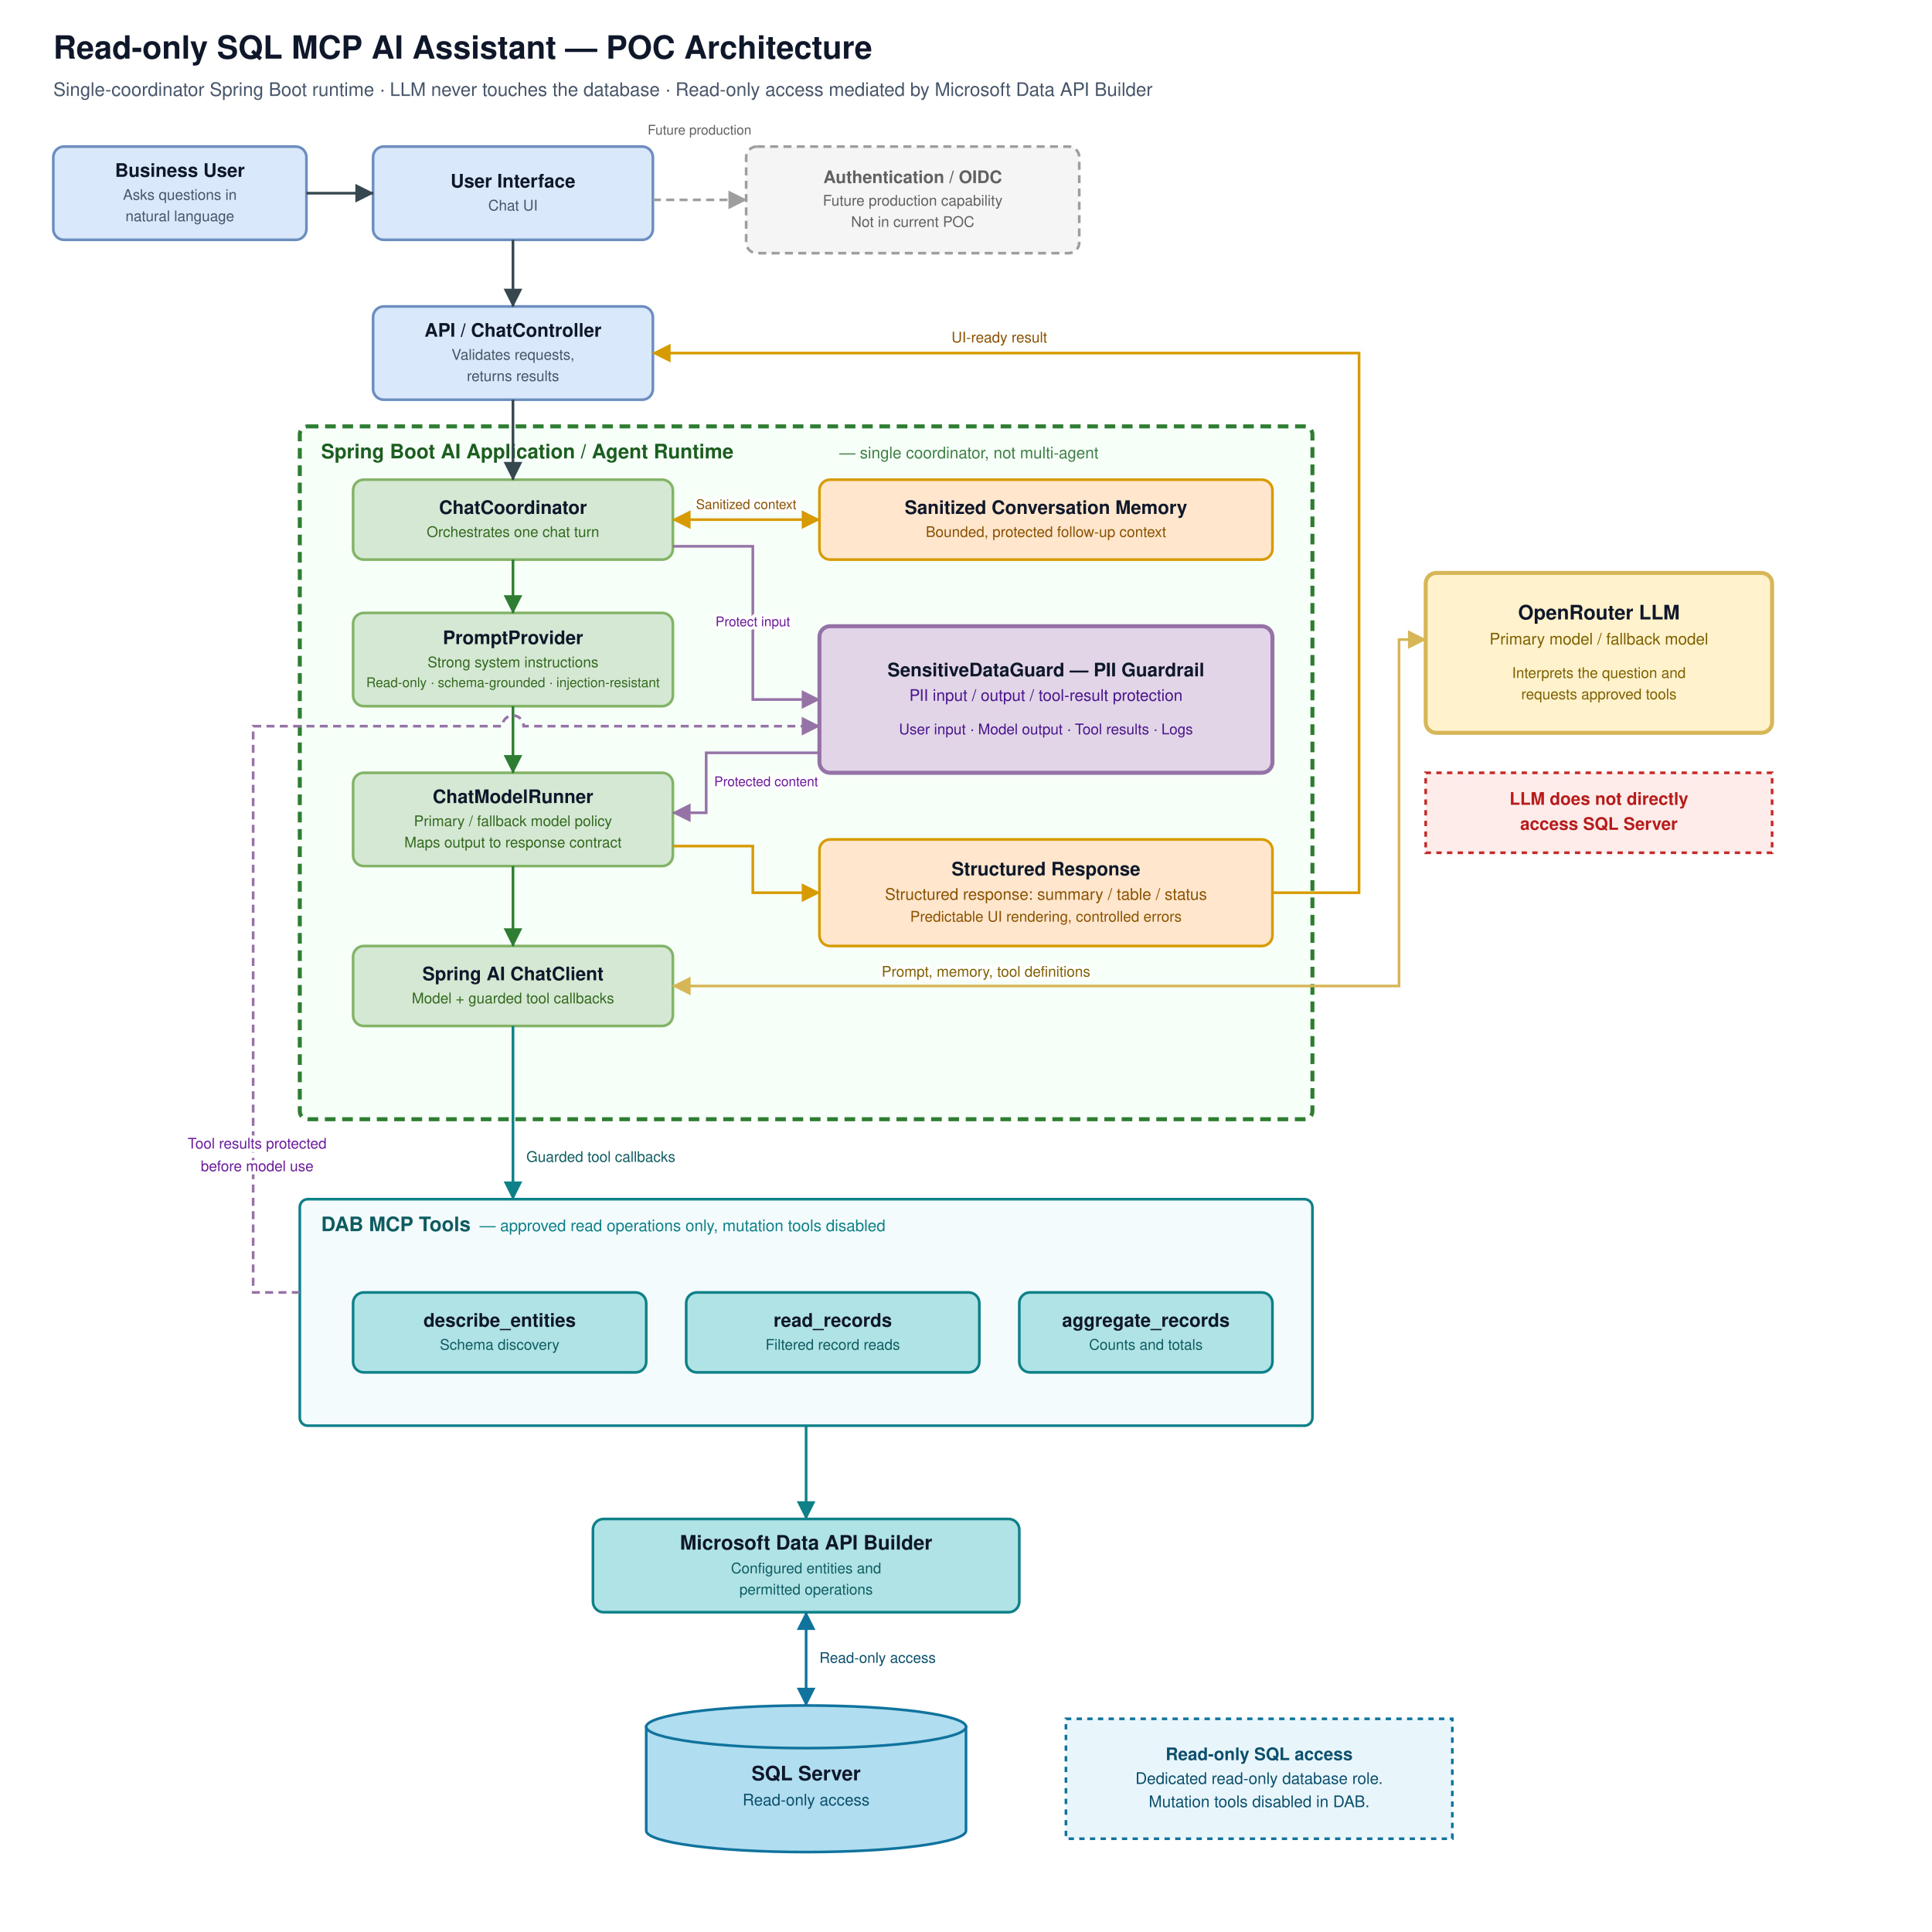
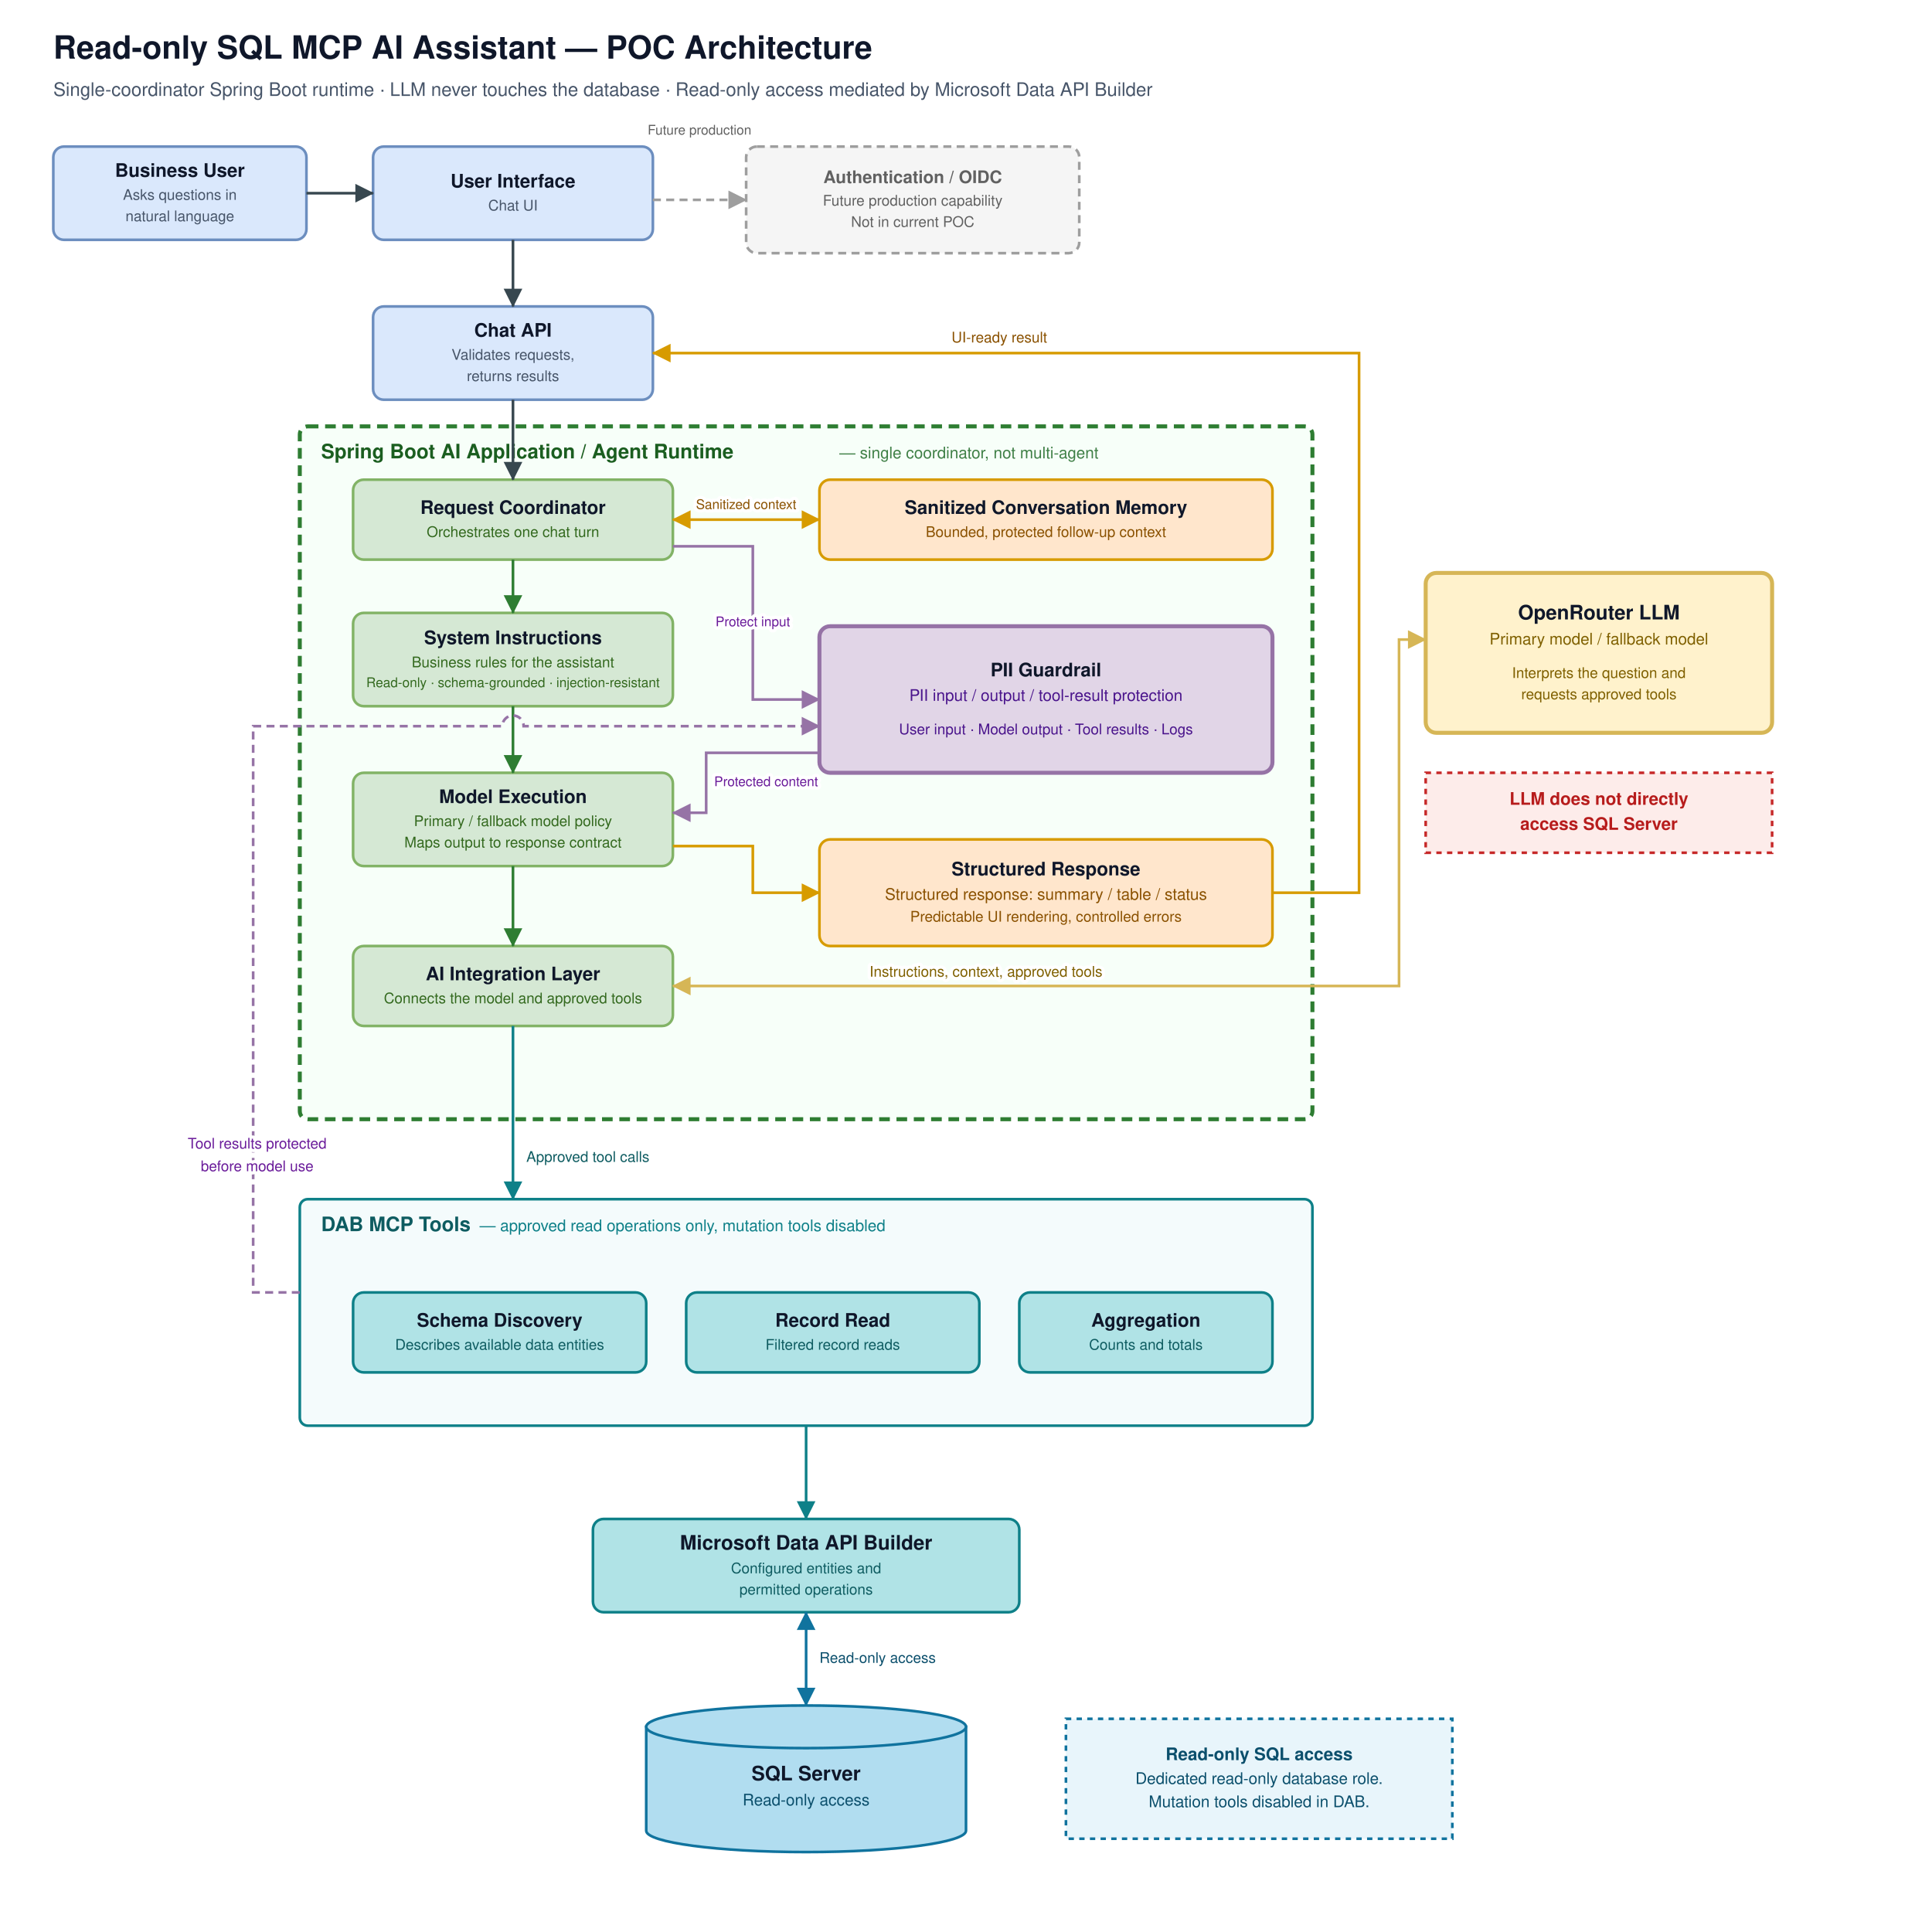
<svg xmlns="http://www.w3.org/2000/svg" viewBox="20 0 1450 1450" width="1450" height="1450">
  <rect x="20" y="0" width="1450" height="1450" fill="#ffffff" />
  <defs>
    <marker id="a37474f" viewBox="0 0 10 10" refX="9.5" refY="5" markerWidth="7" markerHeight="7" orient="auto-start-reverse">
      <path d="M0,0 L10,5 L0,10 z" fill="#37474f" />
    </marker>
    <marker id="a9e9e9e" viewBox="0 0 10 10" refX="9.5" refY="5" markerWidth="7" markerHeight="7" orient="auto-start-reverse">
      <path d="M0,0 L10,5 L0,10 z" fill="#9e9e9e" />
    </marker>
    <marker id="a2e7d32" viewBox="0 0 10 10" refX="9.5" refY="5" markerWidth="7" markerHeight="7" orient="auto-start-reverse">
      <path d="M0,0 L10,5 L0,10 z" fill="#2e7d32" />
    </marker>
    <marker id="ad79b00" viewBox="0 0 10 10" refX="9.5" refY="5" markerWidth="7" markerHeight="7" orient="auto-start-reverse">
      <path d="M0,0 L10,5 L0,10 z" fill="#d79b00" />
    </marker>
    <marker id="a9673a6" viewBox="0 0 10 10" refX="9.5" refY="5" markerWidth="7" markerHeight="7" orient="auto-start-reverse">
      <path d="M0,0 L10,5 L0,10 z" fill="#9673a6" />
    </marker>
    <marker id="ad6b656" viewBox="0 0 10 10" refX="9.5" refY="5" markerWidth="7" markerHeight="7" orient="auto-start-reverse">
      <path d="M0,0 L10,5 L0,10 z" fill="#d6b656" />
    </marker>
    <marker id="a0e8088" viewBox="0 0 10 10" refX="9.5" refY="5" markerWidth="7" markerHeight="7" orient="auto-start-reverse">
      <path d="M0,0 L10,5 L0,10 z" fill="#0e8088" />
    </marker>
    <marker id="a10739e" viewBox="0 0 10 10" refX="9.5" refY="5" markerWidth="7" markerHeight="7" orient="auto-start-reverse">
      <path d="M0,0 L10,5 L0,10 z" fill="#10739e" />
    </marker>
  </defs>
  <text x="60" y="44" font-family="Helvetica Neue, Helvetica, Arial, sans-serif" font-size="24" font-weight="700" fill="#0f172a" text-anchor="start">Read-only SQL MCP AI Assistant — POC Architecture</text>
  <text x="60" y="72" font-family="Helvetica Neue, Helvetica, Arial, sans-serif" font-size="14" fill="#475569" text-anchor="start">Single-coordinator Spring Boot runtime  ·  LLM never touches the database  ·  Read-only access mediated by Microsoft Data API Builder</text>
  <rect x="245" y="320" width="760" height="520" rx="6" ry="6" fill="#f7fff9" stroke="#2e7d32" stroke-width="3" stroke-dasharray="8 5" />
  <text x="261" y="344" font-family="Helvetica Neue, Helvetica, Arial, sans-serif" font-size="15" font-weight="700" fill="#1b5e20" text-anchor="start">Spring Boot AI Application / Agent Runtime</text>
  <text x="650" y="344" font-family="Helvetica Neue, Helvetica, Arial, sans-serif" font-size="12" fill="#3f7f46" text-anchor="start">— single coordinator, not multi-agent</text>
  <rect x="245" y="900" width="760" height="170" rx="6" ry="6" fill="#f4fbfc" stroke="#0e8088" stroke-width="2" />
  <text x="261" y="924" font-family="Helvetica Neue, Helvetica, Arial, sans-serif" font-size="15" font-weight="700" fill="#0e5c61" text-anchor="start">DAB MCP Tools</text>
  <text x="380" y="924" font-family="Helvetica Neue, Helvetica, Arial, sans-serif" font-size="12" fill="#0e8088" text-anchor="start">— approved read operations only, mutation tools disabled</text>
  <rect x="60" y="110" width="190" height="70" rx="8" ry="8" fill="#dae8fc" stroke="#6c8ebf" stroke-width="2" />
  <text x="155.0" y="132.7" font-family="Helvetica Neue, Helvetica, Arial, sans-serif" font-size="14" font-weight="700" fill="#0f172a" text-anchor="middle">Business User</text>
  <text x="155.0" y="150.0" font-family="Helvetica Neue, Helvetica, Arial, sans-serif" font-size="11" fill="#475569" text-anchor="middle">Asks questions in</text>
  <text x="155.0" y="166.0" font-family="Helvetica Neue, Helvetica, Arial, sans-serif" font-size="11" fill="#475569" text-anchor="middle">natural language</text>
  <rect x="300" y="110" width="210" height="70" rx="8" ry="8" fill="#dae8fc" stroke="#6c8ebf" stroke-width="2" />
  <text x="405.0" y="140.7" font-family="Helvetica Neue, Helvetica, Arial, sans-serif" font-size="14" font-weight="700" fill="#0f172a" text-anchor="middle">User Interface</text>
  <text x="405.0" y="158.0" font-family="Helvetica Neue, Helvetica, Arial, sans-serif" font-size="11" fill="#475569" text-anchor="middle">Chat UI</text>
  <rect x="580" y="110" width="250" height="80" rx="8" ry="8" fill="#f5f5f5" stroke="#9e9e9e" stroke-width="2" stroke-dasharray="6 4" />
  <text x="705.0" y="137.4" font-family="Helvetica Neue, Helvetica, Arial, sans-serif" font-size="13" font-weight="700" fill="#616161" text-anchor="middle">Authentication / OIDC</text>
  <text x="705.0" y="154.3" font-family="Helvetica Neue, Helvetica, Arial, sans-serif" font-size="11" fill="#616161" text-anchor="middle">Future production capability</text>
  <text x="705.0" y="170.3" font-family="Helvetica Neue, Helvetica, Arial, sans-serif" font-size="11" fill="#616161" text-anchor="middle">Not in current POC</text>
  <rect x="300" y="230" width="210" height="70" rx="8" ry="8" fill="#dae8fc" stroke="#6c8ebf" stroke-width="2" />
-   <text x="405.0" y="252.7" font-family="Helvetica Neue, Helvetica, Arial, sans-serif" font-size="14" font-weight="700" fill="#0f172a" text-anchor="middle">API / ChatController</text>
+   <text x="405.0" y="252.7" font-family="Helvetica Neue, Helvetica, Arial, sans-serif" font-size="14" font-weight="700" fill="#0f172a" text-anchor="middle">Chat API</text>
  <text x="405.0" y="270.0" font-family="Helvetica Neue, Helvetica, Arial, sans-serif" font-size="11" fill="#475569" text-anchor="middle">Validates requests,</text>
  <text x="405.0" y="286.0" font-family="Helvetica Neue, Helvetica, Arial, sans-serif" font-size="11" fill="#475569" text-anchor="middle">returns results</text>
  <rect x="285" y="360" width="240" height="60" rx="8" ry="8" fill="#d5e8d4" stroke="#82b366" stroke-width="2" />
-   <text x="405.0" y="385.7" font-family="Helvetica Neue, Helvetica, Arial, sans-serif" font-size="14" font-weight="700" fill="#0f172a" text-anchor="middle">ChatCoordinator</text>
+   <text x="405.0" y="385.7" font-family="Helvetica Neue, Helvetica, Arial, sans-serif" font-size="14" font-weight="700" fill="#0f172a" text-anchor="middle">Request Coordinator</text>
  <text x="405.0" y="403.0" font-family="Helvetica Neue, Helvetica, Arial, sans-serif" font-size="11" fill="#33691e" text-anchor="middle">Orchestrates one chat turn</text>
  <rect x="285" y="460" width="240" height="70" rx="8" ry="8" fill="#d5e8d4" stroke="#82b366" stroke-width="2" />
-   <text x="405.0" y="483.4" font-family="Helvetica Neue, Helvetica, Arial, sans-serif" font-size="14" font-weight="700" fill="#0f172a" text-anchor="middle">PromptProvider</text>
-   <text x="405.0" y="500.8" font-family="Helvetica Neue, Helvetica, Arial, sans-serif" font-size="11" fill="#33691e" text-anchor="middle">Strong system instructions</text>
+   <text x="405.0" y="483.4" font-family="Helvetica Neue, Helvetica, Arial, sans-serif" font-size="14" font-weight="700" fill="#0f172a" text-anchor="middle">System Instructions</text>
+   <text x="405.0" y="500.8" font-family="Helvetica Neue, Helvetica, Arial, sans-serif" font-size="11" fill="#33691e" text-anchor="middle">Business rules for the assistant</text>
  <text x="405.0" y="515.7" font-family="Helvetica Neue, Helvetica, Arial, sans-serif" font-size="10" fill="#33691e" text-anchor="middle">Read-only · schema-grounded · injection-resistant</text>
  <rect x="285" y="580" width="240" height="70" rx="8" ry="8" fill="#d5e8d4" stroke="#82b366" stroke-width="2" />
-   <text x="405.0" y="602.7" font-family="Helvetica Neue, Helvetica, Arial, sans-serif" font-size="14" font-weight="700" fill="#0f172a" text-anchor="middle">ChatModelRunner</text>
+   <text x="405.0" y="602.7" font-family="Helvetica Neue, Helvetica, Arial, sans-serif" font-size="14" font-weight="700" fill="#0f172a" text-anchor="middle">Model Execution</text>
  <text x="405.0" y="620.0" font-family="Helvetica Neue, Helvetica, Arial, sans-serif" font-size="11" fill="#33691e" text-anchor="middle">Primary / fallback model policy</text>
  <text x="405.0" y="636.0" font-family="Helvetica Neue, Helvetica, Arial, sans-serif" font-size="11" fill="#33691e" text-anchor="middle">Maps output to response contract</text>
  <rect x="285" y="710" width="240" height="60" rx="8" ry="8" fill="#d5e8d4" stroke="#82b366" stroke-width="2" />
-   <text x="405.0" y="735.7" font-family="Helvetica Neue, Helvetica, Arial, sans-serif" font-size="14" font-weight="700" fill="#0f172a" text-anchor="middle">Spring AI ChatClient</text>
-   <text x="405.0" y="753.0" font-family="Helvetica Neue, Helvetica, Arial, sans-serif" font-size="11" fill="#33691e" text-anchor="middle">Model + guarded tool callbacks</text>
+   <text x="405.0" y="735.7" font-family="Helvetica Neue, Helvetica, Arial, sans-serif" font-size="14" font-weight="700" fill="#0f172a" text-anchor="middle">AI Integration Layer</text>
+   <text x="405.0" y="753.0" font-family="Helvetica Neue, Helvetica, Arial, sans-serif" font-size="11" fill="#33691e" text-anchor="middle">Connects the model and approved tools</text>
  <rect x="635" y="360" width="340" height="60" rx="8" ry="8" fill="#ffe6cc" stroke="#d79b00" stroke-width="2" />
  <text x="805.0" y="385.7" font-family="Helvetica Neue, Helvetica, Arial, sans-serif" font-size="14" font-weight="700" fill="#0f172a" text-anchor="middle">Sanitized Conversation Memory</text>
  <text x="805.0" y="403.0" font-family="Helvetica Neue, Helvetica, Arial, sans-serif" font-size="11" fill="#8a5100" text-anchor="middle">Bounded, protected follow-up context</text>
  <rect x="635" y="470" width="340" height="110" rx="8" ry="8" fill="#e1d5e7" stroke="#9673a6" stroke-width="3" />
-   <text x="805.0" y="507.6" font-family="Helvetica Neue, Helvetica, Arial, sans-serif" font-size="14" font-weight="700" fill="#0f172a" text-anchor="middle">SensitiveDataGuard — PII Guardrail</text>
+   <text x="805.0" y="507.6" font-family="Helvetica Neue, Helvetica, Arial, sans-serif" font-size="14" font-weight="700" fill="#0f172a" text-anchor="middle">PII Guardrail</text>
  <text x="805.0" y="526.0" font-family="Helvetica Neue, Helvetica, Arial, sans-serif" font-size="12" fill="#4a148c" text-anchor="middle">PII input / output / tool-result protection</text>
  <text x="805.0" y="551.1" font-family="Helvetica Neue, Helvetica, Arial, sans-serif" font-size="11" fill="#4a148c" text-anchor="middle">User input · Model output · Tool results · Logs</text>
  <rect x="635" y="630" width="340" height="80" rx="8" ry="8" fill="#ffe6cc" stroke="#d79b00" stroke-width="2" />
  <text x="805.0" y="657.0" font-family="Helvetica Neue, Helvetica, Arial, sans-serif" font-size="14" font-weight="700" fill="#0f172a" text-anchor="middle">Structured Response</text>
  <text x="805.0" y="675.3" font-family="Helvetica Neue, Helvetica, Arial, sans-serif" font-size="12" fill="#8a5100" text-anchor="middle">Structured response: summary / table / status</text>
  <text x="805.0" y="691.7" font-family="Helvetica Neue, Helvetica, Arial, sans-serif" font-size="11" fill="#8a5100" text-anchor="middle">Predictable UI rendering, controlled errors</text>
  <rect x="1090" y="430" width="260" height="120" rx="8" ry="8" fill="#fff2cc" stroke="#d6b656" stroke-width="3" />
  <text x="1220.0" y="464.9" font-family="Helvetica Neue, Helvetica, Arial, sans-serif" font-size="15" font-weight="700" fill="#0f172a" text-anchor="middle">OpenRouter LLM</text>
  <text x="1220.0" y="483.7" font-family="Helvetica Neue, Helvetica, Arial, sans-serif" font-size="12" fill="#7f6000" text-anchor="middle">Primary model / fallback model</text>
  <text x="1220.0" y="508.8" font-family="Helvetica Neue, Helvetica, Arial, sans-serif" font-size="11" fill="#7f6000" text-anchor="middle">Interprets the question and</text>
  <text x="1220.0" y="524.8" font-family="Helvetica Neue, Helvetica, Arial, sans-serif" font-size="11" fill="#7f6000" text-anchor="middle">requests approved tools</text>
  <rect x="1090" y="580" width="260" height="60" rx="0" ry="0" fill="#fdecea" stroke="#c62828" stroke-width="2" stroke-dasharray="4 4" />
  <text x="1220.0" y="604.0" font-family="Helvetica Neue, Helvetica, Arial, sans-serif" font-size="13" font-weight="700" fill="#b71c1c" text-anchor="middle">LLM does not directly</text>
  <text x="1220.0" y="622.8" font-family="Helvetica Neue, Helvetica, Arial, sans-serif" font-size="13" font-weight="700" fill="#b71c1c" text-anchor="middle">access SQL Server</text>
  <rect x="285" y="970" width="220" height="60" rx="8" ry="8" fill="#b0e3e6" stroke="#0e8088" stroke-width="2" />
-   <text x="395.0" y="995.7" font-family="Helvetica Neue, Helvetica, Arial, sans-serif" font-size="14" font-weight="700" fill="#0f172a" text-anchor="middle">describe_entities</text>
-   <text x="395.0" y="1013.0" font-family="Helvetica Neue, Helvetica, Arial, sans-serif" font-size="11" fill="#0e5c61" text-anchor="middle">Schema discovery</text>
+   <text x="395.0" y="995.7" font-family="Helvetica Neue, Helvetica, Arial, sans-serif" font-size="14" font-weight="700" fill="#0f172a" text-anchor="middle">Schema Discovery</text>
+   <text x="395.0" y="1013.0" font-family="Helvetica Neue, Helvetica, Arial, sans-serif" font-size="11" fill="#0e5c61" text-anchor="middle">Describes available data entities</text>
  <rect x="535" y="970" width="220" height="60" rx="8" ry="8" fill="#b0e3e6" stroke="#0e8088" stroke-width="2" />
-   <text x="645.0" y="995.7" font-family="Helvetica Neue, Helvetica, Arial, sans-serif" font-size="14" font-weight="700" fill="#0f172a" text-anchor="middle">read_records</text>
+   <text x="645.0" y="995.7" font-family="Helvetica Neue, Helvetica, Arial, sans-serif" font-size="14" font-weight="700" fill="#0f172a" text-anchor="middle">Record Read</text>
  <text x="645.0" y="1013.0" font-family="Helvetica Neue, Helvetica, Arial, sans-serif" font-size="11" fill="#0e5c61" text-anchor="middle">Filtered record reads</text>
  <rect x="785" y="970" width="190" height="60" rx="8" ry="8" fill="#b0e3e6" stroke="#0e8088" stroke-width="2" />
-   <text x="880.0" y="995.7" font-family="Helvetica Neue, Helvetica, Arial, sans-serif" font-size="14" font-weight="700" fill="#0f172a" text-anchor="middle">aggregate_records</text>
+   <text x="880.0" y="995.7" font-family="Helvetica Neue, Helvetica, Arial, sans-serif" font-size="14" font-weight="700" fill="#0f172a" text-anchor="middle">Aggregation</text>
  <text x="880.0" y="1013.0" font-family="Helvetica Neue, Helvetica, Arial, sans-serif" font-size="11" fill="#0e5c61" text-anchor="middle">Counts and totals</text>
  <rect x="465" y="1140" width="320" height="70" rx="8" ry="8" fill="#b0e3e6" stroke="#0e8088" stroke-width="2" />
  <text x="625.0" y="1163.0" font-family="Helvetica Neue, Helvetica, Arial, sans-serif" font-size="15" font-weight="700" fill="#0f172a" text-anchor="middle">Microsoft Data API Builder</text>
  <text x="625.0" y="1180.8" font-family="Helvetica Neue, Helvetica, Arial, sans-serif" font-size="11" fill="#0e5c61" text-anchor="middle">Configured entities and</text>
  <text x="625.0" y="1196.7" font-family="Helvetica Neue, Helvetica, Arial, sans-serif" font-size="11" fill="#0e5c61" text-anchor="middle">permitted operations</text>
  <path d="M 505 1296 L 505 1374 A 120.0 16 0 0 0 745 1374 L 745 1296 Z" fill="#b1ddf0" stroke="#10739e" stroke-width="2" />
  <ellipse cx="625.0" cy="1296" rx="120.0" ry="16" fill="#b1ddf0" stroke="#10739e" stroke-width="2" />
  <text x="625.0" y="1336.2" font-family="Helvetica Neue, Helvetica, Arial, sans-serif" font-size="15" font-weight="700" fill="#0f172a" text-anchor="middle">SQL Server</text>
  <text x="625.0" y="1355.0" font-family="Helvetica Neue, Helvetica, Arial, sans-serif" font-size="12" fill="#0b4f6c" text-anchor="middle">Read-only access</text>
  <rect x="820" y="1290" width="290" height="90" rx="0" ry="0" fill="#e8f5fb" stroke="#10739e" stroke-width="2" stroke-dasharray="4 4" />
  <text x="965.0" y="1321.0" font-family="Helvetica Neue, Helvetica, Arial, sans-serif" font-size="13" font-weight="700" fill="#0b4f6c" text-anchor="middle">Read-only SQL access</text>
  <text x="965.0" y="1338.9" font-family="Helvetica Neue, Helvetica, Arial, sans-serif" font-size="12" fill="#0b4f6c" text-anchor="middle">Dedicated read-only database role.</text>
  <text x="965.0" y="1356.3" font-family="Helvetica Neue, Helvetica, Arial, sans-serif" font-size="12" fill="#0b4f6c" text-anchor="middle">Mutation tools disabled in DAB.</text>
  <path d="M 250 145 L 300 145" fill="none" stroke="#37474f" stroke-width="2" marker-end="url(#a37474f)" />
  <path d="M 510 150 L 580 150" fill="none" stroke="#9e9e9e" stroke-width="2" stroke-dasharray="6 4" marker-end="url(#a9e9e9e)" />
  <text x="545" y="101" font-family="Helvetica Neue, Helvetica, Arial, sans-serif" font-size="10" fill="#616161" text-anchor="middle" stroke="#ffffff" stroke-width="5" paint-order="stroke" stroke-linejoin="round">Future production</text>
  <path d="M 405 180 L 405 230" fill="none" stroke="#37474f" stroke-width="2" marker-end="url(#a37474f)" />
  <path d="M 405 300 L 405 360" fill="none" stroke="#37474f" stroke-width="2" marker-end="url(#a37474f)" />
  <path d="M 405 420 L 405 460" fill="none" stroke="#2e7d32" stroke-width="2" marker-end="url(#a2e7d32)" />
  <path d="M 405 530 L 405 580" fill="none" stroke="#2e7d32" stroke-width="2" marker-end="url(#a2e7d32)" />
  <path d="M 405 650 L 405 710" fill="none" stroke="#2e7d32" stroke-width="2" marker-end="url(#a2e7d32)" />
  <path d="M 525 390 L 635 390" fill="none" stroke="#d79b00" stroke-width="2" marker-end="url(#ad79b00)" marker-start="url(#ad79b00)" />
  <text x="580" y="382" font-family="Helvetica Neue, Helvetica, Arial, sans-serif" font-size="10" fill="#8a5100" text-anchor="middle" stroke="#ffffff" stroke-width="5" paint-order="stroke" stroke-linejoin="round">Sanitized context</text>
  <path d="M 525 410 L 585 410 L 585 525 L 635 525" fill="none" stroke="#9673a6" stroke-width="2" marker-end="url(#a9673a6)" />
  <text x="585" y="470" font-family="Helvetica Neue, Helvetica, Arial, sans-serif" font-size="10" fill="#6a1b9a" text-anchor="middle" stroke="#ffffff" stroke-width="5" paint-order="stroke" stroke-linejoin="round">Protect input</text>
  <path d="M 635 565 L 550 565 L 550 610 L 525 610" fill="none" stroke="#9673a6" stroke-width="2" marker-end="url(#a9673a6)" />
  <text x="556" y="590" font-family="Helvetica Neue, Helvetica, Arial, sans-serif" font-size="10" fill="#6a1b9a" text-anchor="start" stroke="#ffffff" stroke-width="5" paint-order="stroke" stroke-linejoin="round">Protected content</text>
  <path d="M 525 635 L 585 635 L 585 670 L 635 670" fill="none" stroke="#d79b00" stroke-width="2" marker-end="url(#ad79b00)" />
  <path d="M 975 670 L 1040 670 L 1040 265 L 510 265" fill="none" stroke="#d79b00" stroke-width="2" marker-end="url(#ad79b00)" />
  <text x="770" y="257" font-family="Helvetica Neue, Helvetica, Arial, sans-serif" font-size="11" fill="#8a5100" text-anchor="middle" stroke="#ffffff" stroke-width="5" paint-order="stroke" stroke-linejoin="round">UI-ready result</text>
  <path d="M 525 740 L 1070 740 L 1070 480 L 1090 480" fill="none" stroke="#d6b656" stroke-width="2" marker-end="url(#ad6b656)" marker-start="url(#ad6b656)" />
-   <text x="760" y="733" font-family="Helvetica Neue, Helvetica, Arial, sans-serif" font-size="11" fill="#7f6000" text-anchor="middle" stroke="#ffffff" stroke-width="5" paint-order="stroke" stroke-linejoin="round">Prompt, memory, tool definitions</text>
+   <text x="760" y="733" font-family="Helvetica Neue, Helvetica, Arial, sans-serif" font-size="11" fill="#7f6000" text-anchor="middle" stroke="#ffffff" stroke-width="5" paint-order="stroke" stroke-linejoin="round">Instructions, context, approved tools</text>
  <path d="M 405 770 L 405 900" fill="none" stroke="#0e8088" stroke-width="2" marker-end="url(#a0e8088)" />
-   <text x="415" y="872" font-family="Helvetica Neue, Helvetica, Arial, sans-serif" font-size="11" fill="#0e5c61" text-anchor="start" stroke="#ffffff" stroke-width="5" paint-order="stroke" stroke-linejoin="round">Guarded tool callbacks</text>
+   <text x="415" y="872" font-family="Helvetica Neue, Helvetica, Arial, sans-serif" font-size="11" fill="#0e5c61" text-anchor="start" stroke="#ffffff" stroke-width="5" paint-order="stroke" stroke-linejoin="round">Approved tool calls</text>
  <path d="M 625 1070 L 625 1140" fill="none" stroke="#0e8088" stroke-width="2" marker-end="url(#a0e8088)" />
  <path d="M 625 1210 L 625 1280" fill="none" stroke="#10739e" stroke-width="2" marker-end="url(#a10739e)" marker-start="url(#a10739e)" />
  <text x="635" y="1248" font-family="Helvetica Neue, Helvetica, Arial, sans-serif" font-size="11" fill="#0b4f6c" text-anchor="start" stroke="#ffffff" stroke-width="5" paint-order="stroke" stroke-linejoin="round">Read-only access</text>
  <path d="M 245 970 L 210 970 L 210 545 L 397 545 A 8 8 0 0 1 413 545 L 635 545" fill="none" stroke="#9673a6" stroke-width="2" stroke-dasharray="6 4" marker-end="url(#a9673a6)" />
  <text x="213" y="862" font-family="Helvetica Neue, Helvetica, Arial, sans-serif" font-size="11" fill="#6a1b9a" text-anchor="middle" stroke="#ffffff" stroke-width="5" paint-order="stroke" stroke-linejoin="round">Tool results protected</text>
  <text x="213" y="879" font-family="Helvetica Neue, Helvetica, Arial, sans-serif" font-size="11" fill="#6a1b9a" text-anchor="middle" stroke="#ffffff" stroke-width="5" paint-order="stroke" stroke-linejoin="round">before model use</text>
</svg>
